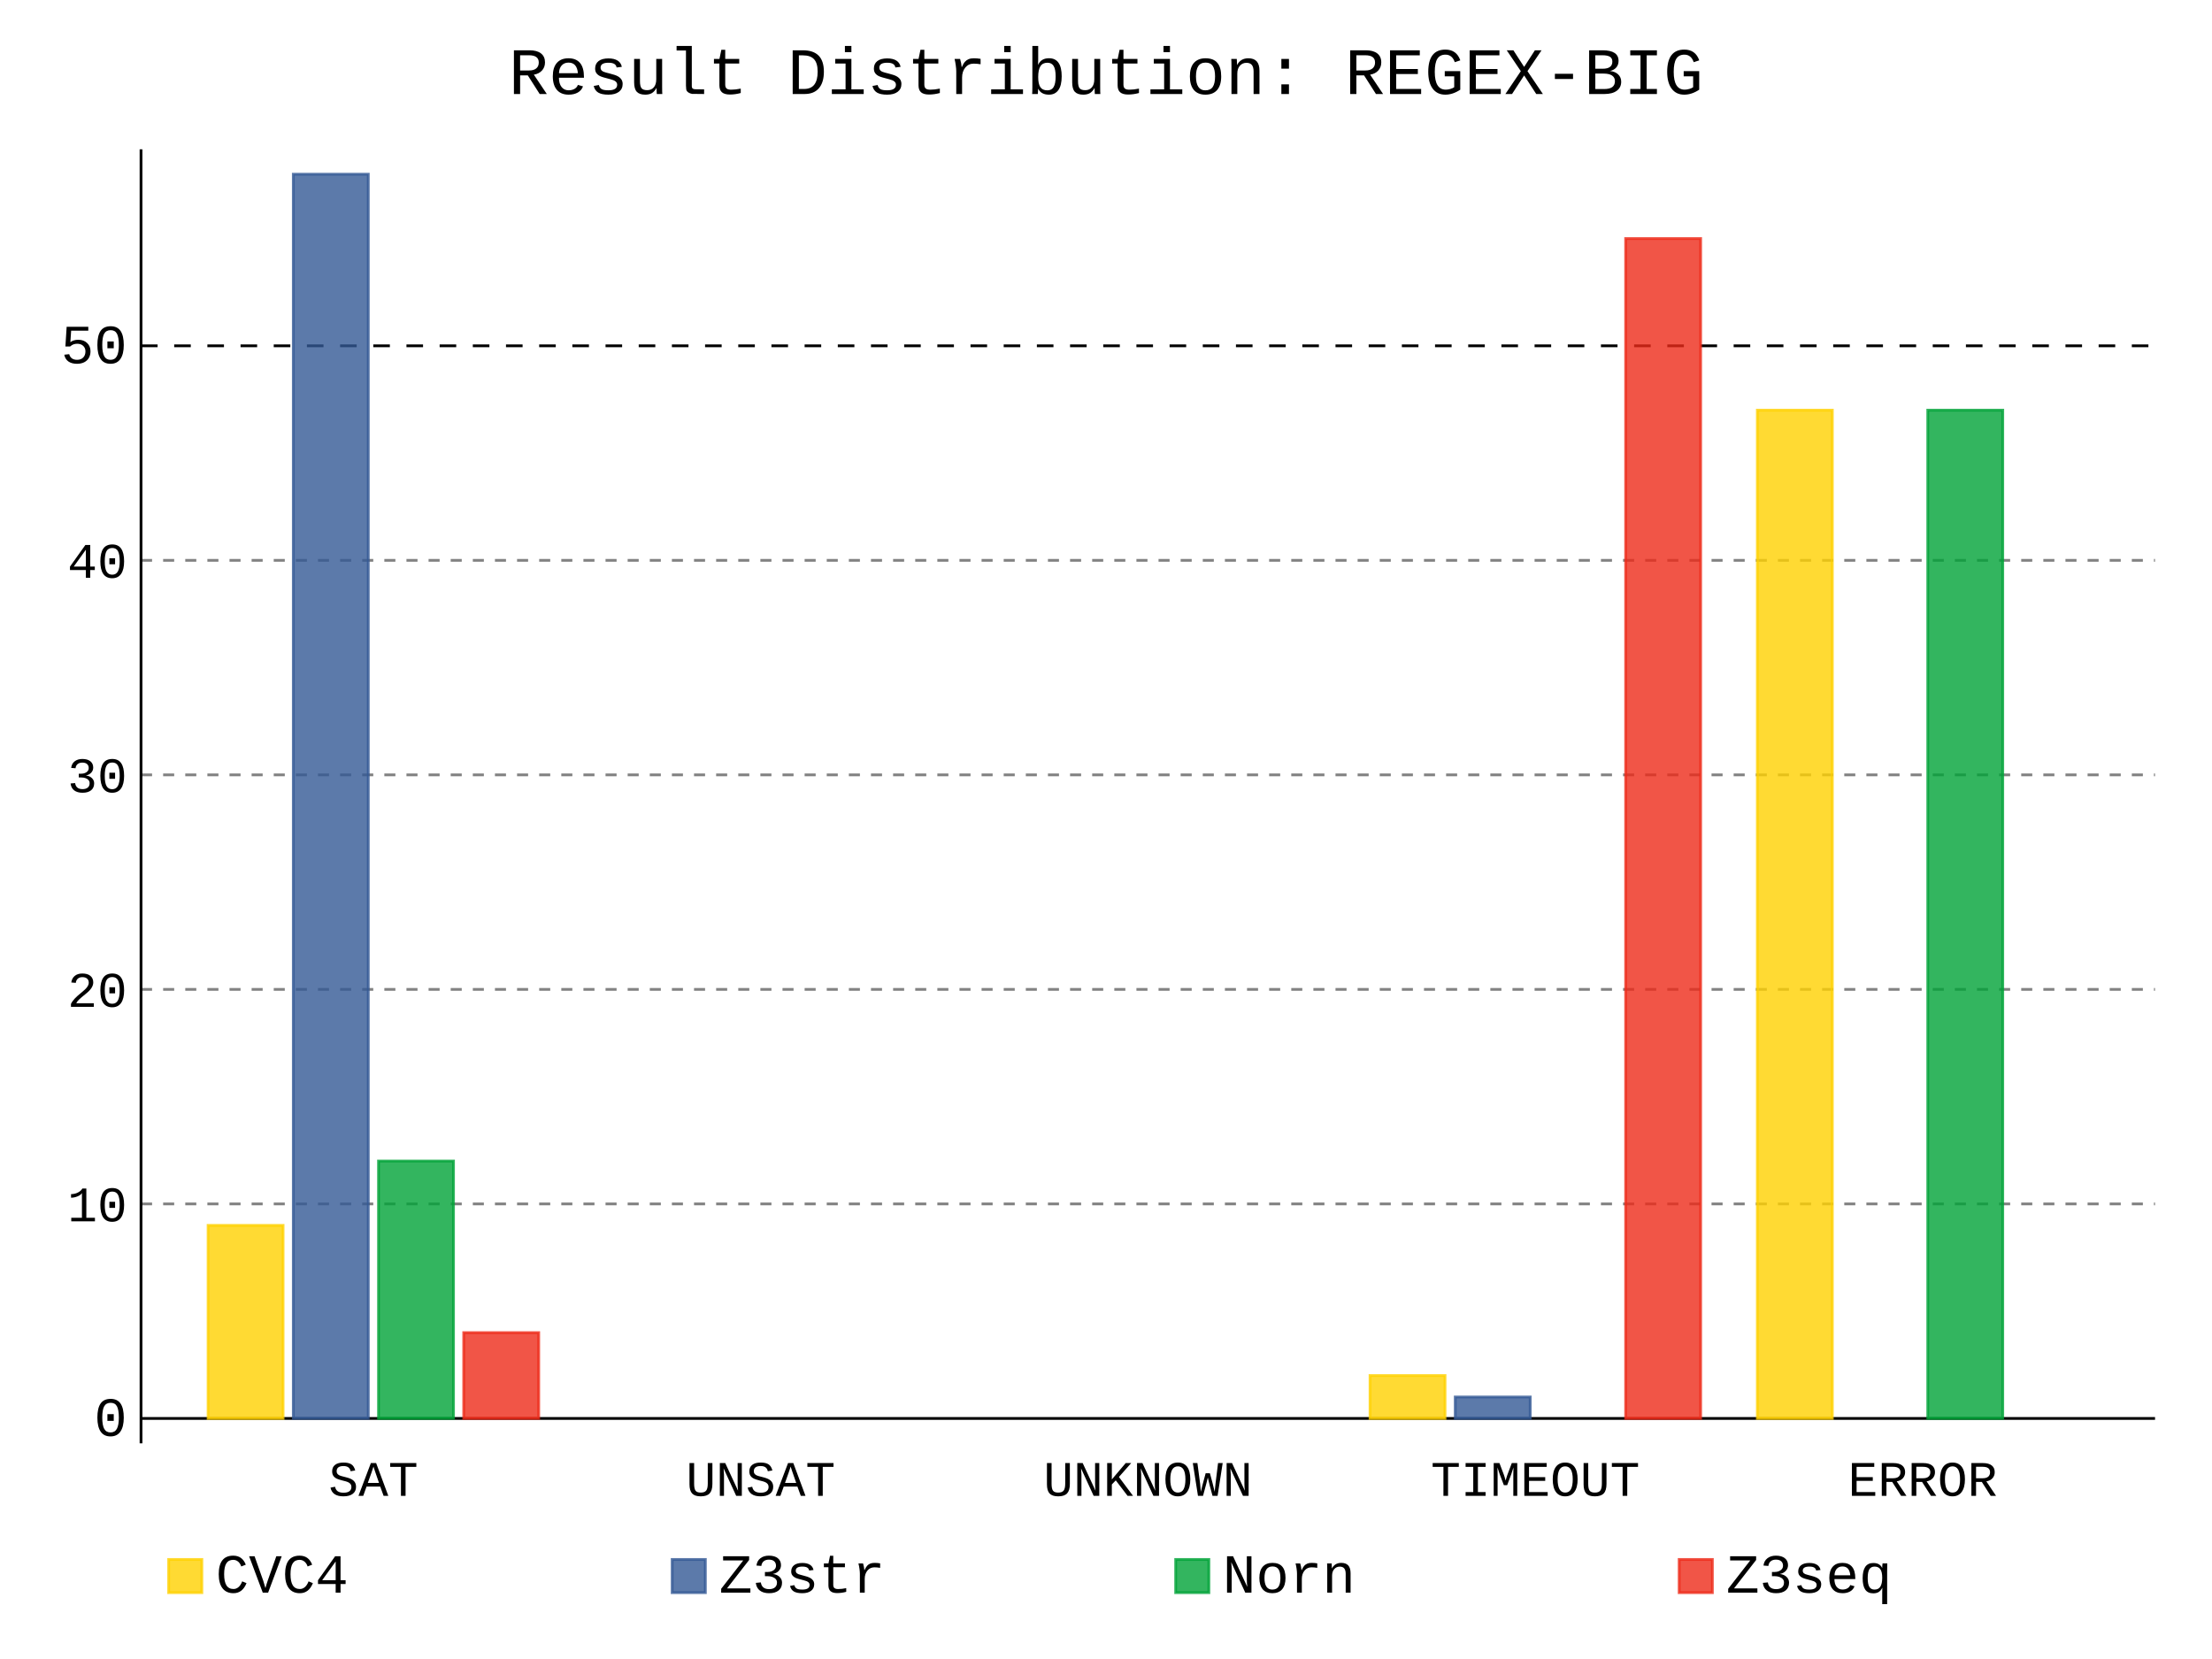
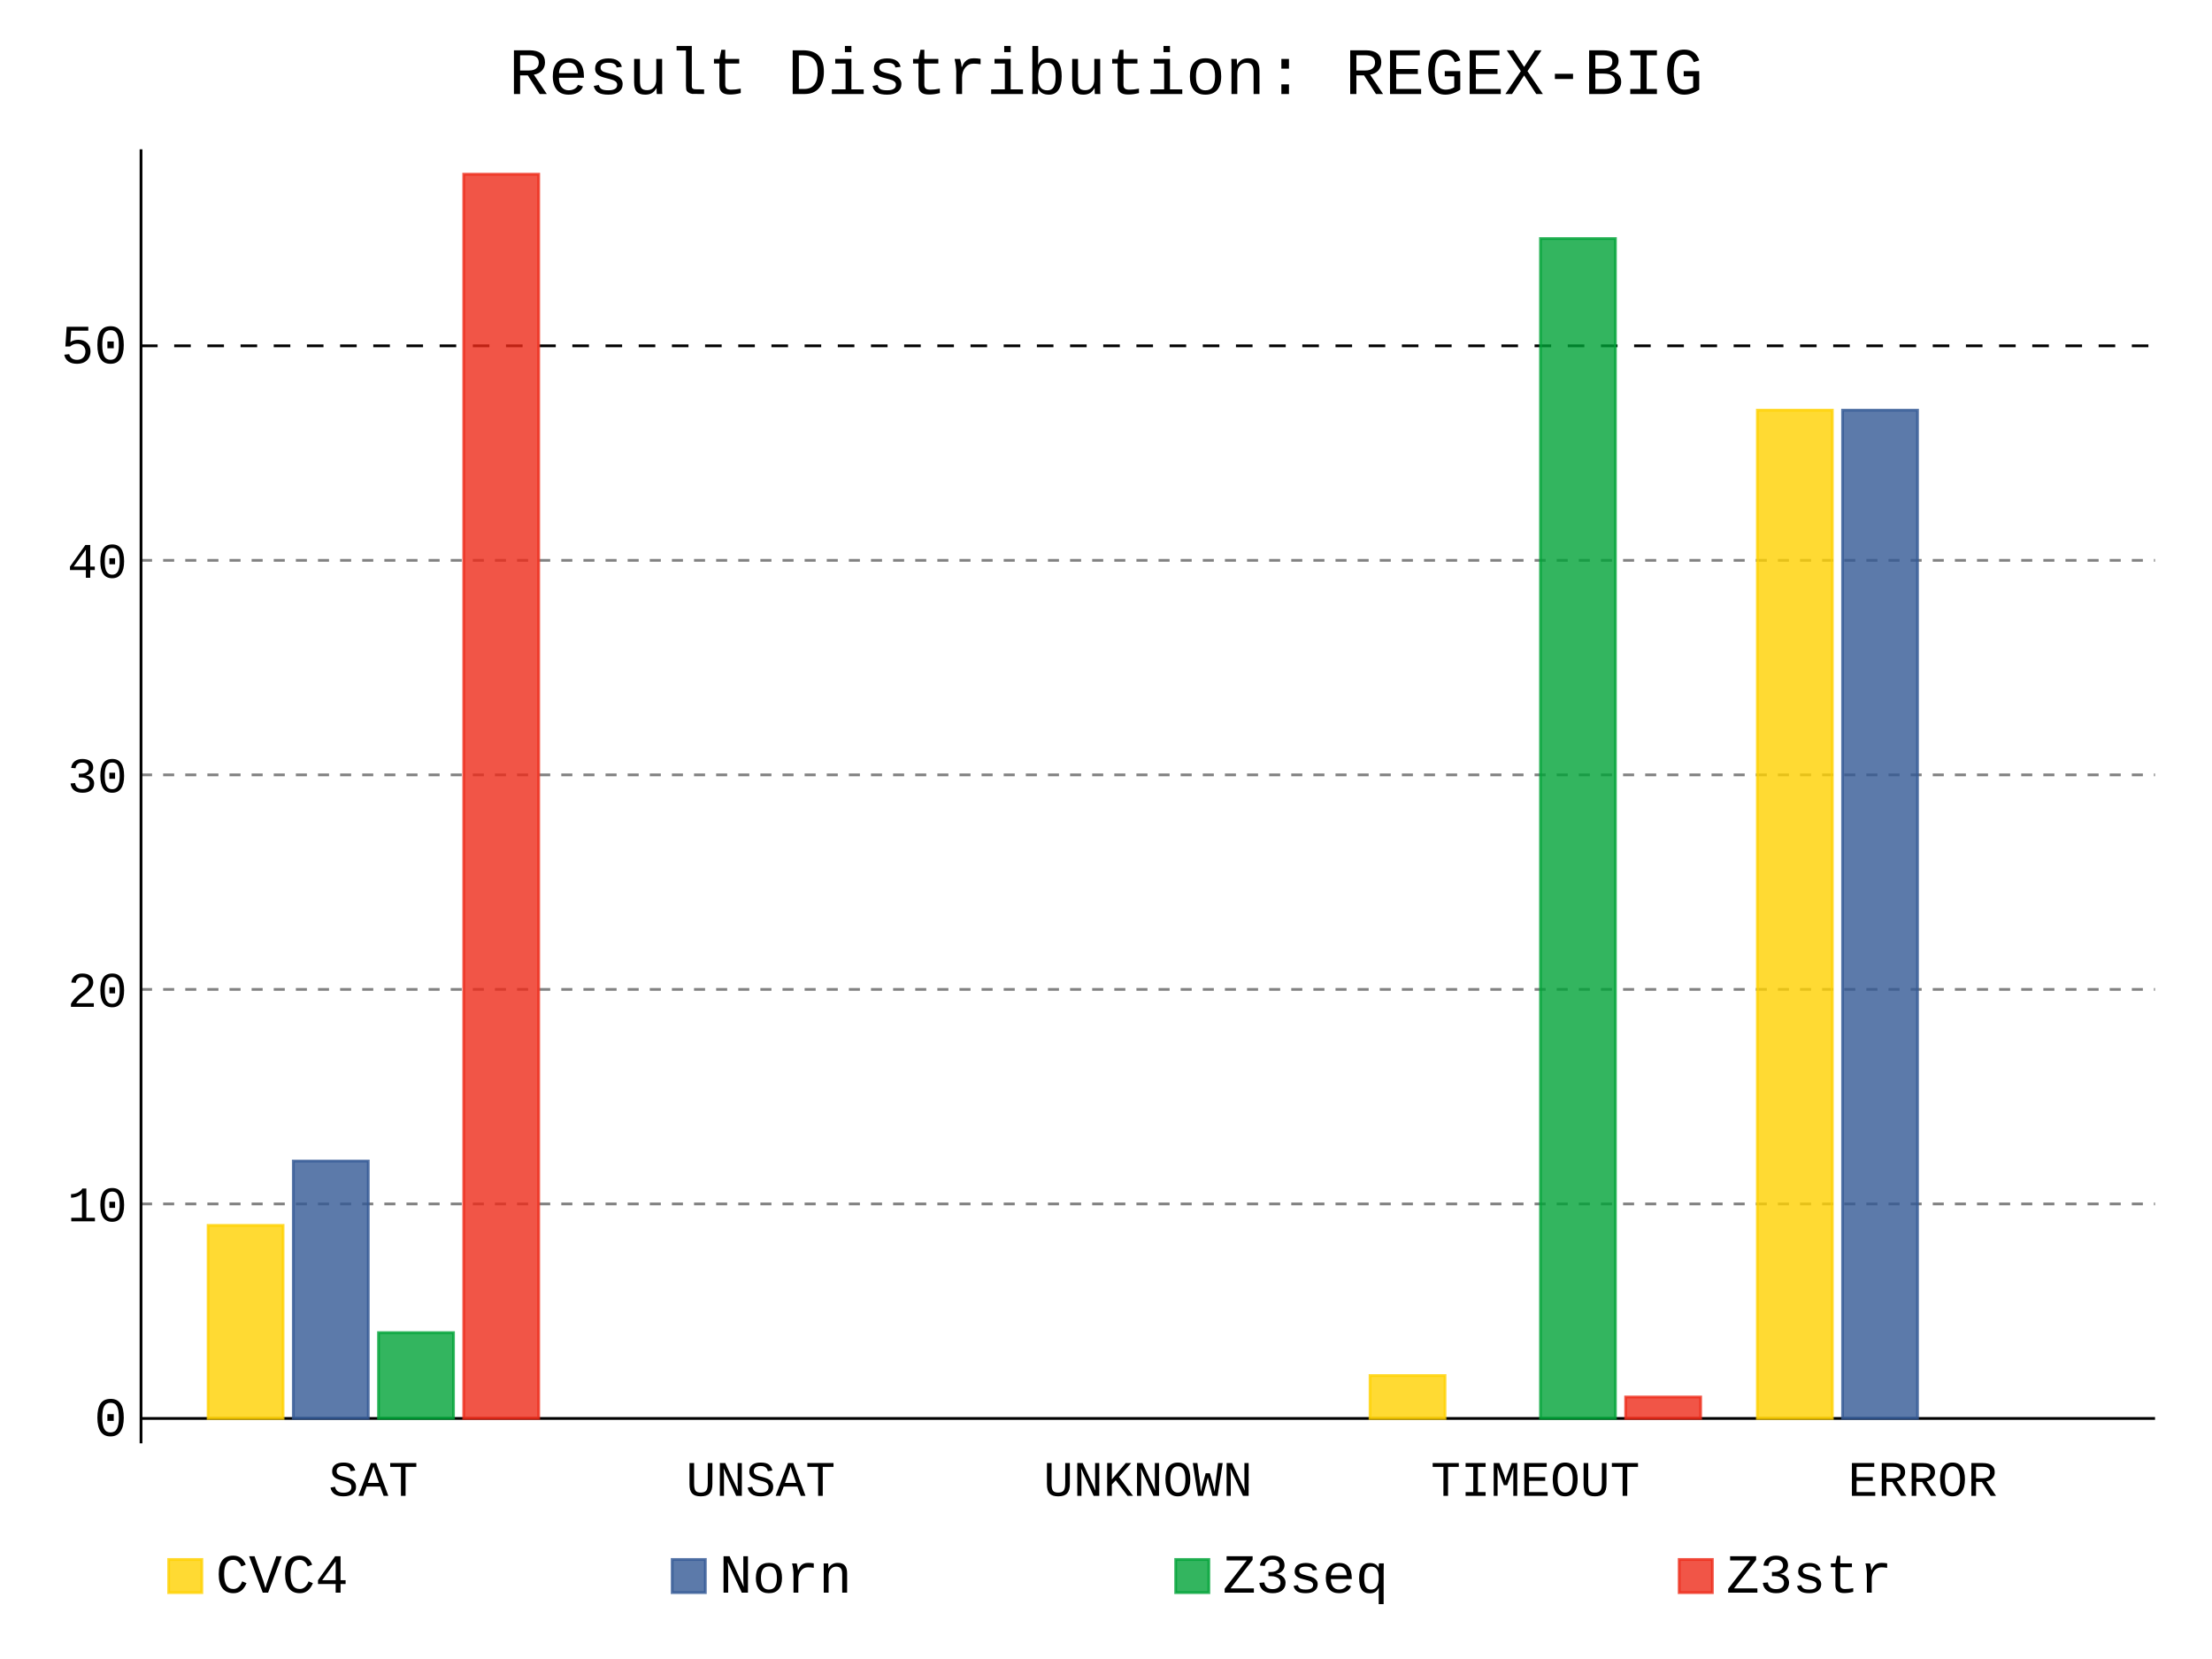
- <svg xmlns="http://www.w3.org/2000/svg" id="chart-10fa9885-3853-4223-824d-8ae74014d2be" class="pygal-chart" viewBox="0 0 800 600">
+ <svg xmlns="http://www.w3.org/2000/svg" id="chart-91f684c4-3572-449a-a534-4996a9e349a1" class="pygal-chart" viewBox="0 0 800 600">
  <defs>
-     <style type="text/css">#chart-10fa9885-3853-4223-824d-8ae74014d2be{-webkit-user-select:none;-webkit-font-smoothing:antialiased;font-family:Consolas,"Liberation Mono",Menlo,Courier,monospace}#chart-10fa9885-3853-4223-824d-8ae74014d2be .title{font-family:Consolas,"Liberation Mono",Menlo,Courier,monospace;font-size:24px}#chart-10fa9885-3853-4223-824d-8ae74014d2be .legends .legend text{font-family:Consolas,"Liberation Mono",Menlo,Courier,monospace;font-size:20px}#chart-10fa9885-3853-4223-824d-8ae74014d2be .axis text{font-family:Consolas,"Liberation Mono",Menlo,Courier,monospace;font-size:18px}#chart-10fa9885-3853-4223-824d-8ae74014d2be .axis text.major{font-family:Consolas,"Liberation Mono",Menlo,Courier,monospace;font-size:20px}#chart-10fa9885-3853-4223-824d-8ae74014d2be .text-overlay text.value{font-family:Consolas,"Liberation Mono",Menlo,Courier,monospace;font-size:22px}#chart-10fa9885-3853-4223-824d-8ae74014d2be .text-overlay text.label{font-family:Consolas,"Liberation Mono",Menlo,Courier,monospace;font-size:20px}#chart-10fa9885-3853-4223-824d-8ae74014d2be .tooltip{font-family:Consolas,"Liberation Mono",Menlo,Courier,monospace;font-size:20px}#chart-10fa9885-3853-4223-824d-8ae74014d2be text.no_data{font-family:Consolas,"Liberation Mono",Menlo,Courier,monospace;font-size:64px}
- #chart-10fa9885-3853-4223-824d-8ae74014d2be{background-color:#FFFFFF}#chart-10fa9885-3853-4223-824d-8ae74014d2be path,#chart-10fa9885-3853-4223-824d-8ae74014d2be line,#chart-10fa9885-3853-4223-824d-8ae74014d2be rect,#chart-10fa9885-3853-4223-824d-8ae74014d2be circle{-webkit-transition:100ms;-moz-transition:100ms;transition:100ms}#chart-10fa9885-3853-4223-824d-8ae74014d2be .graph &gt; .background{fill:#FFFFFF}#chart-10fa9885-3853-4223-824d-8ae74014d2be .plot &gt; .background{fill:#FFFFFF}#chart-10fa9885-3853-4223-824d-8ae74014d2be .graph{fill:#000000}#chart-10fa9885-3853-4223-824d-8ae74014d2be text.no_data{fill:#000000}#chart-10fa9885-3853-4223-824d-8ae74014d2be .title{fill:#000000}#chart-10fa9885-3853-4223-824d-8ae74014d2be .legends .legend text{fill:#000000}#chart-10fa9885-3853-4223-824d-8ae74014d2be .legends .legend:hover text{fill:#000000}#chart-10fa9885-3853-4223-824d-8ae74014d2be .axis .line{stroke:#000000}#chart-10fa9885-3853-4223-824d-8ae74014d2be .axis .guide.line{stroke:#828282}#chart-10fa9885-3853-4223-824d-8ae74014d2be .axis .major.line{stroke:#000000}#chart-10fa9885-3853-4223-824d-8ae74014d2be .axis text.major{fill:#000000}#chart-10fa9885-3853-4223-824d-8ae74014d2be .axis.y .guides:hover .guide.line,#chart-10fa9885-3853-4223-824d-8ae74014d2be .line-graph .axis.x .guides:hover .guide.line,#chart-10fa9885-3853-4223-824d-8ae74014d2be .stackedline-graph .axis.x .guides:hover .guide.line,#chart-10fa9885-3853-4223-824d-8ae74014d2be .xy-graph .axis.x .guides:hover .guide.line{stroke:#000000}#chart-10fa9885-3853-4223-824d-8ae74014d2be .axis .guides:hover text{fill:#000000}#chart-10fa9885-3853-4223-824d-8ae74014d2be .reactive{fill-opacity:.8;stroke-opacity:.8}#chart-10fa9885-3853-4223-824d-8ae74014d2be .ci{stroke:#000000}#chart-10fa9885-3853-4223-824d-8ae74014d2be .reactive.active,#chart-10fa9885-3853-4223-824d-8ae74014d2be .active .reactive{fill-opacity:.9;stroke-opacity:.9;stroke-width:4}#chart-10fa9885-3853-4223-824d-8ae74014d2be .ci .reactive.active{stroke-width:1.5}#chart-10fa9885-3853-4223-824d-8ae74014d2be .series text{fill:#000000}#chart-10fa9885-3853-4223-824d-8ae74014d2be .tooltip rect{fill:#FFFFFF;stroke:#000000;-webkit-transition:opacity 100ms;-moz-transition:opacity 100ms;transition:opacity 100ms}#chart-10fa9885-3853-4223-824d-8ae74014d2be .tooltip .label{fill:#000000}#chart-10fa9885-3853-4223-824d-8ae74014d2be .tooltip .label{fill:#000000}#chart-10fa9885-3853-4223-824d-8ae74014d2be .tooltip .legend{font-size:.8em;fill:#828282}#chart-10fa9885-3853-4223-824d-8ae74014d2be .tooltip .x_label{font-size:.6em;fill:#000000}#chart-10fa9885-3853-4223-824d-8ae74014d2be .tooltip .xlink{font-size:.5em;text-decoration:underline}#chart-10fa9885-3853-4223-824d-8ae74014d2be .tooltip .value{font-size:1.5em}#chart-10fa9885-3853-4223-824d-8ae74014d2be .bound{font-size:.5em}#chart-10fa9885-3853-4223-824d-8ae74014d2be .max-value{font-size:.75em;fill:#828282}#chart-10fa9885-3853-4223-824d-8ae74014d2be .map-element{fill:#FFFFFF;stroke:#828282 !important}#chart-10fa9885-3853-4223-824d-8ae74014d2be .map-element .reactive{fill-opacity:inherit;stroke-opacity:inherit}#chart-10fa9885-3853-4223-824d-8ae74014d2be .color-0,#chart-10fa9885-3853-4223-824d-8ae74014d2be .color-0 a:visited{stroke:#FFD000;fill:#FFD000}#chart-10fa9885-3853-4223-824d-8ae74014d2be .color-1,#chart-10fa9885-3853-4223-824d-8ae74014d2be .color-1 a:visited{stroke:#345995;fill:#345995}#chart-10fa9885-3853-4223-824d-8ae74014d2be .color-2,#chart-10fa9885-3853-4223-824d-8ae74014d2be .color-2 a:visited{stroke:#01A337;fill:#01A337}#chart-10fa9885-3853-4223-824d-8ae74014d2be .color-3,#chart-10fa9885-3853-4223-824d-8ae74014d2be .color-3 a:visited{stroke:#ED2B1A;fill:#ED2B1A}#chart-10fa9885-3853-4223-824d-8ae74014d2be .text-overlay .color-0 text{fill:black}#chart-10fa9885-3853-4223-824d-8ae74014d2be .text-overlay .color-1 text{fill:black}#chart-10fa9885-3853-4223-824d-8ae74014d2be .text-overlay .color-2 text{fill:black}#chart-10fa9885-3853-4223-824d-8ae74014d2be .text-overlay .color-3 text{fill:black}
- #chart-10fa9885-3853-4223-824d-8ae74014d2be text.no_data{text-anchor:middle}#chart-10fa9885-3853-4223-824d-8ae74014d2be .guide.line{fill:none}#chart-10fa9885-3853-4223-824d-8ae74014d2be .centered{text-anchor:middle}#chart-10fa9885-3853-4223-824d-8ae74014d2be .title{text-anchor:middle}#chart-10fa9885-3853-4223-824d-8ae74014d2be .legends .legend text{fill-opacity:1}#chart-10fa9885-3853-4223-824d-8ae74014d2be .axis.x text{text-anchor:middle}#chart-10fa9885-3853-4223-824d-8ae74014d2be .axis.x:not(.web) text[transform]{text-anchor:start}#chart-10fa9885-3853-4223-824d-8ae74014d2be .axis.x:not(.web) text[transform].backwards{text-anchor:end}#chart-10fa9885-3853-4223-824d-8ae74014d2be .axis.y text{text-anchor:end}#chart-10fa9885-3853-4223-824d-8ae74014d2be .axis.y text[transform].backwards{text-anchor:start}#chart-10fa9885-3853-4223-824d-8ae74014d2be .axis.y2 text{text-anchor:start}#chart-10fa9885-3853-4223-824d-8ae74014d2be .axis.y2 text[transform].backwards{text-anchor:end}#chart-10fa9885-3853-4223-824d-8ae74014d2be .axis .guide.line{stroke-dasharray:4,4}#chart-10fa9885-3853-4223-824d-8ae74014d2be .axis .major.guide.line{stroke-dasharray:6,6}#chart-10fa9885-3853-4223-824d-8ae74014d2be .horizontal .axis.y .guide.line,#chart-10fa9885-3853-4223-824d-8ae74014d2be .horizontal .axis.y2 .guide.line,#chart-10fa9885-3853-4223-824d-8ae74014d2be .vertical .axis.x .guide.line{opacity:0}#chart-10fa9885-3853-4223-824d-8ae74014d2be .horizontal .axis.always_show .guide.line,#chart-10fa9885-3853-4223-824d-8ae74014d2be .vertical .axis.always_show .guide.line{opacity:1 !important}#chart-10fa9885-3853-4223-824d-8ae74014d2be .axis.y .guides:hover .guide.line,#chart-10fa9885-3853-4223-824d-8ae74014d2be .axis.y2 .guides:hover .guide.line,#chart-10fa9885-3853-4223-824d-8ae74014d2be .axis.x .guides:hover .guide.line{opacity:1}#chart-10fa9885-3853-4223-824d-8ae74014d2be .axis .guides:hover text{opacity:1}#chart-10fa9885-3853-4223-824d-8ae74014d2be .nofill{fill:none}#chart-10fa9885-3853-4223-824d-8ae74014d2be .subtle-fill{fill-opacity:.2}#chart-10fa9885-3853-4223-824d-8ae74014d2be .dot{stroke-width:1px;fill-opacity:1}#chart-10fa9885-3853-4223-824d-8ae74014d2be .dot.active{stroke-width:5px}#chart-10fa9885-3853-4223-824d-8ae74014d2be .dot.negative{fill:transparent}#chart-10fa9885-3853-4223-824d-8ae74014d2be text,#chart-10fa9885-3853-4223-824d-8ae74014d2be tspan{stroke:none !important}#chart-10fa9885-3853-4223-824d-8ae74014d2be .series text.active{opacity:1}#chart-10fa9885-3853-4223-824d-8ae74014d2be .tooltip rect{fill-opacity:.95;stroke-width:.5}#chart-10fa9885-3853-4223-824d-8ae74014d2be .tooltip text{fill-opacity:1}#chart-10fa9885-3853-4223-824d-8ae74014d2be .showable{visibility:hidden}#chart-10fa9885-3853-4223-824d-8ae74014d2be .showable.shown{visibility:visible}#chart-10fa9885-3853-4223-824d-8ae74014d2be .gauge-background{fill:rgba(229,229,229,1);stroke:none}#chart-10fa9885-3853-4223-824d-8ae74014d2be .bg-lines{stroke:#FFFFFF;stroke-width:2px}</style>
+     <style type="text/css">#chart-91f684c4-3572-449a-a534-4996a9e349a1{-webkit-user-select:none;-webkit-font-smoothing:antialiased;font-family:Consolas,"Liberation Mono",Menlo,Courier,monospace}#chart-91f684c4-3572-449a-a534-4996a9e349a1 .title{font-family:Consolas,"Liberation Mono",Menlo,Courier,monospace;font-size:24px}#chart-91f684c4-3572-449a-a534-4996a9e349a1 .legends .legend text{font-family:Consolas,"Liberation Mono",Menlo,Courier,monospace;font-size:20px}#chart-91f684c4-3572-449a-a534-4996a9e349a1 .axis text{font-family:Consolas,"Liberation Mono",Menlo,Courier,monospace;font-size:18px}#chart-91f684c4-3572-449a-a534-4996a9e349a1 .axis text.major{font-family:Consolas,"Liberation Mono",Menlo,Courier,monospace;font-size:20px}#chart-91f684c4-3572-449a-a534-4996a9e349a1 .text-overlay text.value{font-family:Consolas,"Liberation Mono",Menlo,Courier,monospace;font-size:22px}#chart-91f684c4-3572-449a-a534-4996a9e349a1 .text-overlay text.label{font-family:Consolas,"Liberation Mono",Menlo,Courier,monospace;font-size:20px}#chart-91f684c4-3572-449a-a534-4996a9e349a1 .tooltip{font-family:Consolas,"Liberation Mono",Menlo,Courier,monospace;font-size:20px}#chart-91f684c4-3572-449a-a534-4996a9e349a1 text.no_data{font-family:Consolas,"Liberation Mono",Menlo,Courier,monospace;font-size:64px}
+ #chart-91f684c4-3572-449a-a534-4996a9e349a1{background-color:#FFFFFF}#chart-91f684c4-3572-449a-a534-4996a9e349a1 path,#chart-91f684c4-3572-449a-a534-4996a9e349a1 line,#chart-91f684c4-3572-449a-a534-4996a9e349a1 rect,#chart-91f684c4-3572-449a-a534-4996a9e349a1 circle{-webkit-transition:100ms;-moz-transition:100ms;transition:100ms}#chart-91f684c4-3572-449a-a534-4996a9e349a1 .graph &gt; .background{fill:#FFFFFF}#chart-91f684c4-3572-449a-a534-4996a9e349a1 .plot &gt; .background{fill:#FFFFFF}#chart-91f684c4-3572-449a-a534-4996a9e349a1 .graph{fill:#000000}#chart-91f684c4-3572-449a-a534-4996a9e349a1 text.no_data{fill:#000000}#chart-91f684c4-3572-449a-a534-4996a9e349a1 .title{fill:#000000}#chart-91f684c4-3572-449a-a534-4996a9e349a1 .legends .legend text{fill:#000000}#chart-91f684c4-3572-449a-a534-4996a9e349a1 .legends .legend:hover text{fill:#000000}#chart-91f684c4-3572-449a-a534-4996a9e349a1 .axis .line{stroke:#000000}#chart-91f684c4-3572-449a-a534-4996a9e349a1 .axis .guide.line{stroke:#828282}#chart-91f684c4-3572-449a-a534-4996a9e349a1 .axis .major.line{stroke:#000000}#chart-91f684c4-3572-449a-a534-4996a9e349a1 .axis text.major{fill:#000000}#chart-91f684c4-3572-449a-a534-4996a9e349a1 .axis.y .guides:hover .guide.line,#chart-91f684c4-3572-449a-a534-4996a9e349a1 .line-graph .axis.x .guides:hover .guide.line,#chart-91f684c4-3572-449a-a534-4996a9e349a1 .stackedline-graph .axis.x .guides:hover .guide.line,#chart-91f684c4-3572-449a-a534-4996a9e349a1 .xy-graph .axis.x .guides:hover .guide.line{stroke:#000000}#chart-91f684c4-3572-449a-a534-4996a9e349a1 .axis .guides:hover text{fill:#000000}#chart-91f684c4-3572-449a-a534-4996a9e349a1 .reactive{fill-opacity:.8;stroke-opacity:.8}#chart-91f684c4-3572-449a-a534-4996a9e349a1 .ci{stroke:#000000}#chart-91f684c4-3572-449a-a534-4996a9e349a1 .reactive.active,#chart-91f684c4-3572-449a-a534-4996a9e349a1 .active .reactive{fill-opacity:.9;stroke-opacity:.9;stroke-width:4}#chart-91f684c4-3572-449a-a534-4996a9e349a1 .ci .reactive.active{stroke-width:1.5}#chart-91f684c4-3572-449a-a534-4996a9e349a1 .series text{fill:#000000}#chart-91f684c4-3572-449a-a534-4996a9e349a1 .tooltip rect{fill:#FFFFFF;stroke:#000000;-webkit-transition:opacity 100ms;-moz-transition:opacity 100ms;transition:opacity 100ms}#chart-91f684c4-3572-449a-a534-4996a9e349a1 .tooltip .label{fill:#000000}#chart-91f684c4-3572-449a-a534-4996a9e349a1 .tooltip .label{fill:#000000}#chart-91f684c4-3572-449a-a534-4996a9e349a1 .tooltip .legend{font-size:.8em;fill:#828282}#chart-91f684c4-3572-449a-a534-4996a9e349a1 .tooltip .x_label{font-size:.6em;fill:#000000}#chart-91f684c4-3572-449a-a534-4996a9e349a1 .tooltip .xlink{font-size:.5em;text-decoration:underline}#chart-91f684c4-3572-449a-a534-4996a9e349a1 .tooltip .value{font-size:1.5em}#chart-91f684c4-3572-449a-a534-4996a9e349a1 .bound{font-size:.5em}#chart-91f684c4-3572-449a-a534-4996a9e349a1 .max-value{font-size:.75em;fill:#828282}#chart-91f684c4-3572-449a-a534-4996a9e349a1 .map-element{fill:#FFFFFF;stroke:#828282 !important}#chart-91f684c4-3572-449a-a534-4996a9e349a1 .map-element .reactive{fill-opacity:inherit;stroke-opacity:inherit}#chart-91f684c4-3572-449a-a534-4996a9e349a1 .color-0,#chart-91f684c4-3572-449a-a534-4996a9e349a1 .color-0 a:visited{stroke:#FFD000;fill:#FFD000}#chart-91f684c4-3572-449a-a534-4996a9e349a1 .color-1,#chart-91f684c4-3572-449a-a534-4996a9e349a1 .color-1 a:visited{stroke:#345995;fill:#345995}#chart-91f684c4-3572-449a-a534-4996a9e349a1 .color-2,#chart-91f684c4-3572-449a-a534-4996a9e349a1 .color-2 a:visited{stroke:#01A337;fill:#01A337}#chart-91f684c4-3572-449a-a534-4996a9e349a1 .color-3,#chart-91f684c4-3572-449a-a534-4996a9e349a1 .color-3 a:visited{stroke:#ED2B1A;fill:#ED2B1A}#chart-91f684c4-3572-449a-a534-4996a9e349a1 .text-overlay .color-0 text{fill:black}#chart-91f684c4-3572-449a-a534-4996a9e349a1 .text-overlay .color-1 text{fill:black}#chart-91f684c4-3572-449a-a534-4996a9e349a1 .text-overlay .color-2 text{fill:black}#chart-91f684c4-3572-449a-a534-4996a9e349a1 .text-overlay .color-3 text{fill:black}
+ #chart-91f684c4-3572-449a-a534-4996a9e349a1 text.no_data{text-anchor:middle}#chart-91f684c4-3572-449a-a534-4996a9e349a1 .guide.line{fill:none}#chart-91f684c4-3572-449a-a534-4996a9e349a1 .centered{text-anchor:middle}#chart-91f684c4-3572-449a-a534-4996a9e349a1 .title{text-anchor:middle}#chart-91f684c4-3572-449a-a534-4996a9e349a1 .legends .legend text{fill-opacity:1}#chart-91f684c4-3572-449a-a534-4996a9e349a1 .axis.x text{text-anchor:middle}#chart-91f684c4-3572-449a-a534-4996a9e349a1 .axis.x:not(.web) text[transform]{text-anchor:start}#chart-91f684c4-3572-449a-a534-4996a9e349a1 .axis.x:not(.web) text[transform].backwards{text-anchor:end}#chart-91f684c4-3572-449a-a534-4996a9e349a1 .axis.y text{text-anchor:end}#chart-91f684c4-3572-449a-a534-4996a9e349a1 .axis.y text[transform].backwards{text-anchor:start}#chart-91f684c4-3572-449a-a534-4996a9e349a1 .axis.y2 text{text-anchor:start}#chart-91f684c4-3572-449a-a534-4996a9e349a1 .axis.y2 text[transform].backwards{text-anchor:end}#chart-91f684c4-3572-449a-a534-4996a9e349a1 .axis .guide.line{stroke-dasharray:4,4}#chart-91f684c4-3572-449a-a534-4996a9e349a1 .axis .major.guide.line{stroke-dasharray:6,6}#chart-91f684c4-3572-449a-a534-4996a9e349a1 .horizontal .axis.y .guide.line,#chart-91f684c4-3572-449a-a534-4996a9e349a1 .horizontal .axis.y2 .guide.line,#chart-91f684c4-3572-449a-a534-4996a9e349a1 .vertical .axis.x .guide.line{opacity:0}#chart-91f684c4-3572-449a-a534-4996a9e349a1 .horizontal .axis.always_show .guide.line,#chart-91f684c4-3572-449a-a534-4996a9e349a1 .vertical .axis.always_show .guide.line{opacity:1 !important}#chart-91f684c4-3572-449a-a534-4996a9e349a1 .axis.y .guides:hover .guide.line,#chart-91f684c4-3572-449a-a534-4996a9e349a1 .axis.y2 .guides:hover .guide.line,#chart-91f684c4-3572-449a-a534-4996a9e349a1 .axis.x .guides:hover .guide.line{opacity:1}#chart-91f684c4-3572-449a-a534-4996a9e349a1 .axis .guides:hover text{opacity:1}#chart-91f684c4-3572-449a-a534-4996a9e349a1 .nofill{fill:none}#chart-91f684c4-3572-449a-a534-4996a9e349a1 .subtle-fill{fill-opacity:.2}#chart-91f684c4-3572-449a-a534-4996a9e349a1 .dot{stroke-width:1px;fill-opacity:1}#chart-91f684c4-3572-449a-a534-4996a9e349a1 .dot.active{stroke-width:5px}#chart-91f684c4-3572-449a-a534-4996a9e349a1 .dot.negative{fill:transparent}#chart-91f684c4-3572-449a-a534-4996a9e349a1 text,#chart-91f684c4-3572-449a-a534-4996a9e349a1 tspan{stroke:none !important}#chart-91f684c4-3572-449a-a534-4996a9e349a1 .series text.active{opacity:1}#chart-91f684c4-3572-449a-a534-4996a9e349a1 .tooltip rect{fill-opacity:.95;stroke-width:.5}#chart-91f684c4-3572-449a-a534-4996a9e349a1 .tooltip text{fill-opacity:1}#chart-91f684c4-3572-449a-a534-4996a9e349a1 .showable{visibility:hidden}#chart-91f684c4-3572-449a-a534-4996a9e349a1 .showable.shown{visibility:visible}#chart-91f684c4-3572-449a-a534-4996a9e349a1 .gauge-background{fill:rgba(229,229,229,1);stroke:none}#chart-91f684c4-3572-449a-a534-4996a9e349a1 .bg-lines{stroke:#FFFFFF;stroke-width:2px}</style>
  </defs>
  <g class="graph bar-graph vertical">
    <rect class="background" height="600" width="800" x="0" y="0" />
    <g class="plot" transform="translate(51, 54)">
      <rect class="background" height="468.0" width="728.4" x="0" y="0" />
      <g class="axis y always_show">
        <g class="guides">
          <path class="axis major line" d="M0 459 h728.4" />
          <text class="major" x="-5" y="465.3">0</text>
        </g>
        <g class="guides">
          <path class="guide line" d="M0 381.414 h728.4" />
          <text class="" x="-5" y="387.714">10</text>
        </g>
        <g class="guides">
          <path class="guide line" d="M0 303.828 h728.4" />
          <text class="" x="-5" y="310.128">20</text>
        </g>
        <g class="guides">
          <path class="guide line" d="M0 226.241 h728.4" />
          <text class="" x="-5" y="232.541">30</text>
        </g>
        <g class="guides">
          <path class="guide line" d="M0 148.655 h728.4" />
          <text class="" x="-5" y="154.955">40</text>
        </g>
        <g class="guides">
          <path class="major guide line" d="M0 71.069 h728.4" />
          <text class="major" x="-5" y="77.369">50</text>
        </g>
      </g>
      <g class="axis x">
        <path class="line" d="M0 0 v468" />
        <g class="guides">
          <path class="guide line" d="M84.046 0 v468" />
          <text class="" x="84.046" y="487.0">SAT</text>
        </g>
        <g class="guides">
          <path class="guide line" d="M224.123 0 v468" />
          <text class="" x="224.123" y="487.0">UNSAT</text>
        </g>
        <g class="guides">
          <path class="guide line" d="M364.2 0 v468" />
          <text class="" x="364.2" y="487.0">UNKNOWN</text>
        </g>
        <g class="guides">
          <path class="guide line" d="M504.277 0 v468" />
          <text class="" x="504.277" y="487.0">TIMEOUT</text>
        </g>
        <g class="guides">
          <path class="guide line" d="M644.354 0 v468" />
          <text class="" x="644.354" y="487.0">ERROR</text>
        </g>
      </g>
      <g class="series serie-0 color-0">
        <g class="bars">
          <g class="bar">
            <rect class="rect reactive tooltip-trigger" height="69.828" rx="0" ry="0" width="27.119" x="24.261" y="389.172" />
          </g>
          <g class="bar">
            <rect class="rect reactive tooltip-trigger" height="0.0" rx="0" ry="0" width="27.119" x="164.338" y="459.0" />
          </g>
          <g class="bar">
            <rect class="rect reactive tooltip-trigger" height="0.0" rx="0" ry="0" width="27.119" x="304.415" y="459.0" />
          </g>
          <g class="bar">
            <rect class="rect reactive tooltip-trigger" height="15.517" rx="0" ry="0" width="27.119" x="444.492" y="443.483" />
          </g>
          <g class="bar">
            <rect class="rect reactive tooltip-trigger" height="364.655" rx="0" ry="0" width="27.119" x="584.569" y="94.345" />
          </g>
        </g>
      </g>
      <g class="series serie-1 color-1">
        <g class="bars">
          <g class="bar">
-             <rect class="rect reactive tooltip-trigger" height="450.0" rx="0" ry="0" width="27.119" x="55.078" y="9.0" />
+             <rect class="rect reactive tooltip-trigger" height="93.103" rx="0" ry="0" width="27.119" x="55.078" y="365.897" />
          </g>
          <g class="bar">
            <rect class="rect reactive tooltip-trigger" height="0.0" rx="0" ry="0" width="27.119" x="195.155" y="459.0" />
          </g>
          <g class="bar">
            <rect class="rect reactive tooltip-trigger" height="0.0" rx="0" ry="0" width="27.119" x="335.232" y="459.0" />
          </g>
          <g class="bar">
-             <rect class="rect reactive tooltip-trigger" height="7.759" rx="0" ry="0" width="27.119" x="475.309" y="451.241" />
+             <rect class="rect reactive tooltip-trigger" height="0.0" rx="0" ry="0" width="27.119" x="475.309" y="459.0" />
          </g>
          <g class="bar">
-             <rect class="rect reactive tooltip-trigger" height="0.0" rx="0" ry="0" width="27.119" x="615.386" y="459.0" />
+             <rect class="rect reactive tooltip-trigger" height="364.655" rx="0" ry="0" width="27.119" x="615.386" y="94.345" />
          </g>
        </g>
      </g>
      <g class="series serie-2 color-2">
        <g class="bars">
          <g class="bar">
-             <rect class="rect reactive tooltip-trigger" height="93.103" rx="0" ry="0" width="27.119" x="85.895" y="365.897" />
+             <rect class="rect reactive tooltip-trigger" height="31.034" rx="0" ry="0" width="27.119" x="85.895" y="427.966" />
          </g>
          <g class="bar">
            <rect class="rect reactive tooltip-trigger" height="0.0" rx="0" ry="0" width="27.119" x="225.972" y="459.0" />
          </g>
          <g class="bar">
            <rect class="rect reactive tooltip-trigger" height="0.0" rx="0" ry="0" width="27.119" x="366.049" y="459.0" />
          </g>
          <g class="bar">
-             <rect class="rect reactive tooltip-trigger" height="0.0" rx="0" ry="0" width="27.119" x="506.126" y="459.0" />
+             <rect class="rect reactive tooltip-trigger" height="426.724" rx="0" ry="0" width="27.119" x="506.126" y="32.276" />
          </g>
          <g class="bar">
-             <rect class="rect reactive tooltip-trigger" height="364.655" rx="0" ry="0" width="27.119" x="646.203" y="94.345" />
+             <rect class="rect reactive tooltip-trigger" height="0.0" rx="0" ry="0" width="27.119" x="646.203" y="459.0" />
          </g>
        </g>
      </g>
      <g class="series serie-3 color-3">
        <g class="bars">
          <g class="bar">
-             <rect class="rect reactive tooltip-trigger" height="31.034" rx="0" ry="0" width="27.119" x="116.712" y="427.966" />
+             <rect class="rect reactive tooltip-trigger" height="450.0" rx="0" ry="0" width="27.119" x="116.712" y="9.0" />
          </g>
          <g class="bar">
            <rect class="rect reactive tooltip-trigger" height="0.0" rx="0" ry="0" width="27.119" x="256.789" y="459.0" />
          </g>
          <g class="bar">
            <rect class="rect reactive tooltip-trigger" height="0.0" rx="0" ry="0" width="27.119" x="396.866" y="459.0" />
          </g>
          <g class="bar">
-             <rect class="rect reactive tooltip-trigger" height="426.724" rx="0" ry="0" width="27.119" x="536.943" y="32.276" />
+             <rect class="rect reactive tooltip-trigger" height="7.759" rx="0" ry="0" width="27.119" x="536.943" y="451.241" />
          </g>
          <g class="bar">
            <rect class="rect reactive tooltip-trigger" height="0.0" rx="0" ry="0" width="27.119" x="677.02" y="459.0" />
          </g>
        </g>
      </g>
    </g>
    <g class="titles">
      <text class="title plot_title" x="400.0" y="34">Result Distribution: REGEX-BIG</text>
    </g>
    <g class="plot overlay" transform="translate(51, 54)">
      <g class="series serie-0 color-0" />
      <g class="series serie-1 color-1" />
      <g class="series serie-2 color-2" />
      <g class="series serie-3 color-3" />
    </g>
    <g class="plot text-overlay" transform="translate(51, 54)">
      <g class="series serie-0 color-0" />
      <g class="series serie-1 color-1" />
      <g class="series serie-2 color-2" />
      <g class="series serie-3 color-3" />
    </g>
    <g class="plot tooltip-overlay" transform="translate(51, 54)">
      <g class="tooltip" style="opacity: 0" transform="translate(0 0)">
        <rect class="tooltip-box" height="0" rx="10" ry="10" width="0" />
        <g class="text" />
      </g>
    </g>
    <g class="legends" transform="translate(61, 560)">
      <g class="legend reactive activate-serie" id="activate-serie-0">
        <rect class="color-0 reactive" height="12" width="12" x="0.0" y="4.0" />
        <text x="17.0" y="16.0">CVC4</text>
      </g>
      <g class="legend reactive activate-serie" id="activate-serie-1">
        <rect class="color-1 reactive" height="12" width="12" x="182.1" y="4.0" />
-         <text x="199.1" y="16.0">Z3str</text>
+         <text x="199.1" y="16.0">Norn</text>
      </g>
      <g class="legend reactive activate-serie" id="activate-serie-2">
        <rect class="color-2 reactive" height="12" width="12" x="364.2" y="4.0" />
-         <text x="381.2" y="16.0">Norn</text>
+         <text x="381.2" y="16.0">Z3seq</text>
      </g>
      <g class="legend reactive activate-serie" id="activate-serie-3">
        <rect class="color-3 reactive" height="12" width="12" x="546.3" y="4.0" />
-         <text x="563.3" y="16.0">Z3seq</text>
+         <text x="563.3" y="16.0">Z3str</text>
      </g>
    </g>
  </g>
</svg>
